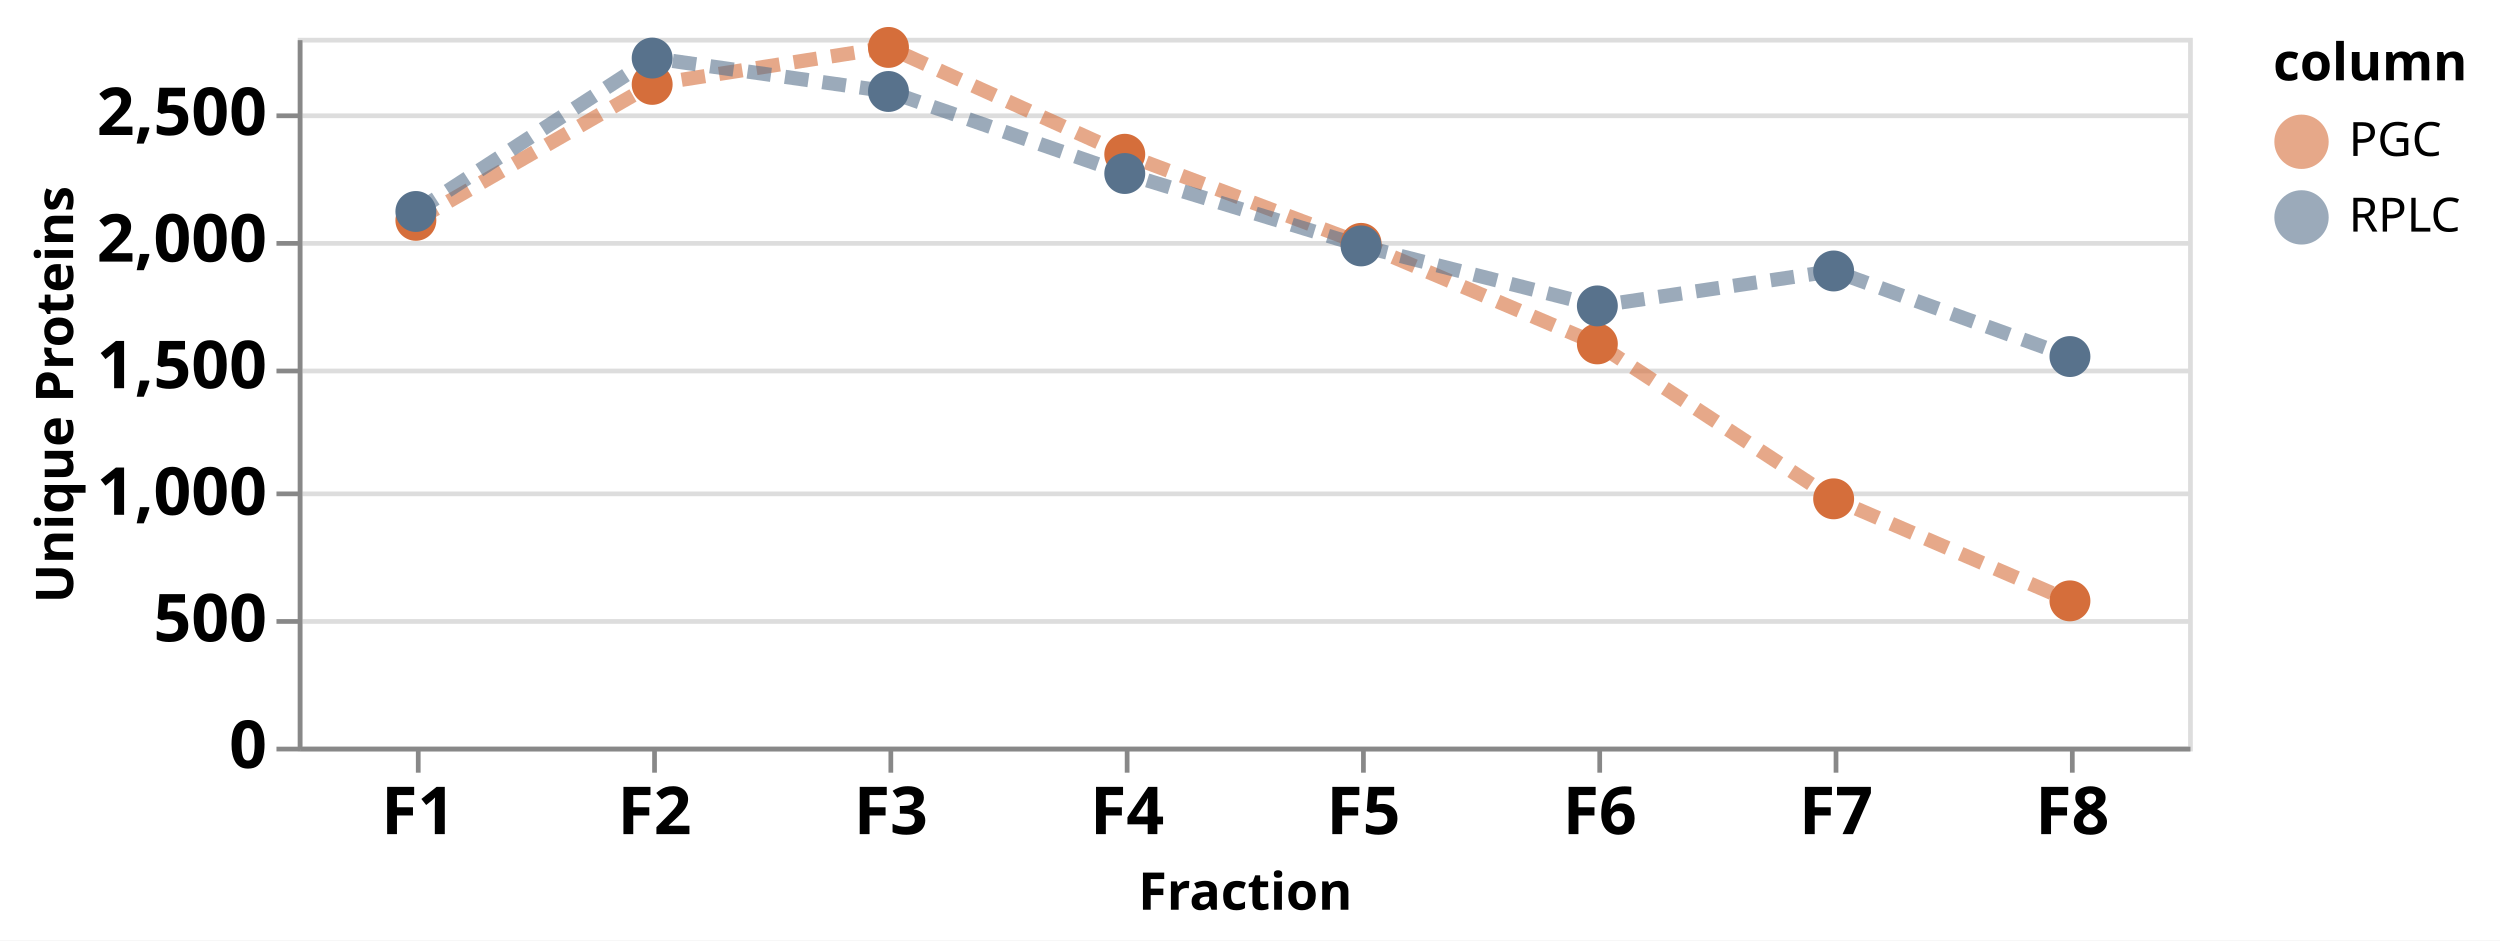
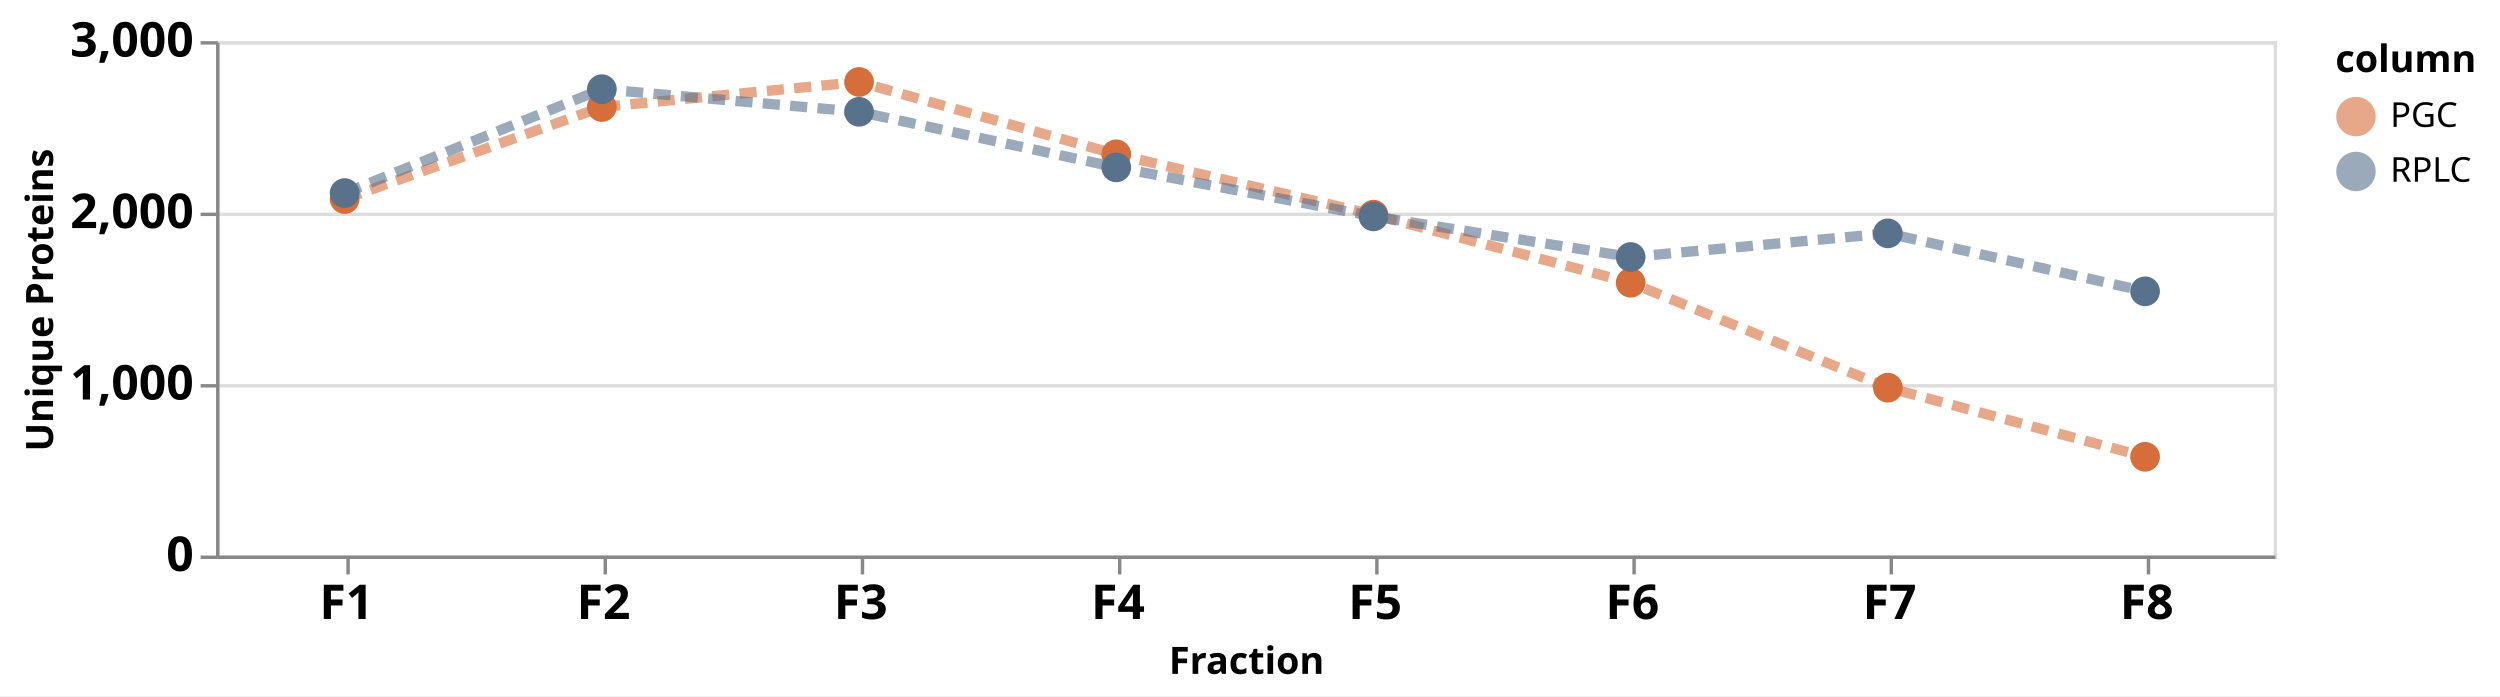
- <svg xmlns="http://www.w3.org/2000/svg" version="1.1" class="marks" width="529" height="199" viewBox="0 0 529 199">
-   <rect width="529" height="199" fill="white" />
-   <g fill="none" stroke-miterlimit="10" transform="translate(63,8)">
+ <svg xmlns="http://www.w3.org/2000/svg" version="1.1" class="marks" width="729" height="203" viewBox="0 0 729 203">
+   <rect width="729" height="203" fill="white" />
+   <g fill="none" stroke-miterlimit="10" transform="translate(63,12)">
    <g class="mark-group role-frame root" role="graphics-object" aria-roledescription="group mark container">
      <g transform="translate(0,0)">
-         <path class="background" aria-hidden="true" d="M0.5,0.5h400v150h-400Z" stroke="#ddd" />
+         <path class="background" aria-hidden="true" d="M0.5,0.5h600v150h-600Z" stroke="#ddd" />
        <g>
          <g class="mark-group role-axis" aria-hidden="true">
            <g transform="translate(0.5,0.5)">
              <path class="background" aria-hidden="true" d="M0,0h0v0h0Z" pointer-events="none" />
              <g>
                <g class="mark-rule role-axis-grid" pointer-events="none">
-                   <line transform="translate(0,150)" x2="400" y2="0" stroke="#ddd" stroke-width="1" opacity="1" />
-                   <line transform="translate(0,123)" x2="400" y2="0" stroke="#ddd" stroke-width="1" opacity="1" />
-                   <line transform="translate(0,96)" x2="400" y2="0" stroke="#ddd" stroke-width="1" opacity="1" />
-                   <line transform="translate(0,70)" x2="400" y2="0" stroke="#ddd" stroke-width="1" opacity="1" />
-                   <line transform="translate(0,43)" x2="400" y2="0" stroke="#ddd" stroke-width="1" opacity="1" />
-                   <line transform="translate(0,16)" x2="400" y2="0" stroke="#ddd" stroke-width="1" opacity="1" />
+                   <line transform="translate(0,150)" x2="600" y2="0" stroke="#ddd" stroke-width="1" opacity="1" />
+                   <line transform="translate(0,100)" x2="600" y2="0" stroke="#ddd" stroke-width="1" opacity="1" />
+                   <line transform="translate(0,50)" x2="600" y2="0" stroke="#ddd" stroke-width="1" opacity="1" />
+                   <line transform="translate(0,0)" x2="600" y2="0" stroke="#ddd" stroke-width="1" opacity="1" />
                </g>
              </g>
              <path class="foreground" aria-hidden="true" d="" pointer-events="none" display="none" />
            </g>
          </g>
          <g class="mark-group role-axis" role="graphics-symbol" aria-roledescription="axis" aria-label="X-axis titled 'Fraction' for a discrete scale with 8 values: F1, F2, F3, F4, F5, ending with F8">
            <g transform="translate(0.5,150.5)">
              <path class="background" aria-hidden="true" d="M0,0h0v0h0Z" pointer-events="none" />
              <g>
                <g class="mark-rule role-axis-tick" pointer-events="none">
-                   <line transform="translate(25,0)" x2="0" y2="5" stroke="#888" stroke-width="1" opacity="1" />
-                   <line transform="translate(75,0)" x2="0" y2="5" stroke="#888" stroke-width="1" opacity="1" />
-                   <line transform="translate(125,0)" x2="0" y2="5" stroke="#888" stroke-width="1" opacity="1" />
-                   <line transform="translate(175,0)" x2="0" y2="5" stroke="#888" stroke-width="1" opacity="1" />
-                   <line transform="translate(225,0)" x2="0" y2="5" stroke="#888" stroke-width="1" opacity="1" />
-                   <line transform="translate(275,0)" x2="0" y2="5" stroke="#888" stroke-width="1" opacity="1" />
-                   <line transform="translate(325,0)" x2="0" y2="5" stroke="#888" stroke-width="1" opacity="1" />
-                   <line transform="translate(375,0)" x2="0" y2="5" stroke="#888" stroke-width="1" opacity="1" />
+                   <line transform="translate(38,0)" x2="0" y2="5" stroke="#888" stroke-width="1" opacity="1" />
+                   <line transform="translate(113,0)" x2="0" y2="5" stroke="#888" stroke-width="1" opacity="1" />
+                   <line transform="translate(188,0)" x2="0" y2="5" stroke="#888" stroke-width="1" opacity="1" />
+                   <line transform="translate(263,0)" x2="0" y2="5" stroke="#888" stroke-width="1" opacity="1" />
+                   <line transform="translate(338,0)" x2="0" y2="5" stroke="#888" stroke-width="1" opacity="1" />
+                   <line transform="translate(413,0)" x2="0" y2="5" stroke="#888" stroke-width="1" opacity="1" />
+                   <line transform="translate(488,0)" x2="0" y2="5" stroke="#888" stroke-width="1" opacity="1" />
+                   <line transform="translate(563,0)" x2="0" y2="5" stroke="#888" stroke-width="1" opacity="1" />
                </g>
                <g class="mark-text role-axis-label" pointer-events="none">
-                   <text text-anchor="middle" transform="translate(25,18)" font-family="sans-serif" font-size="14px" font-weight="600" fill="#000" opacity="1">F1</text>
-                   <text text-anchor="middle" transform="translate(75,18)" font-family="sans-serif" font-size="14px" font-weight="600" fill="#000" opacity="1">F2</text>
-                   <text text-anchor="middle" transform="translate(125,18)" font-family="sans-serif" font-size="14px" font-weight="600" fill="#000" opacity="1">F3</text>
-                   <text text-anchor="middle" transform="translate(175,18)" font-family="sans-serif" font-size="14px" font-weight="600" fill="#000" opacity="1">F4</text>
-                   <text text-anchor="middle" transform="translate(225,18)" font-family="sans-serif" font-size="14px" font-weight="600" fill="#000" opacity="1">F5</text>
-                   <text text-anchor="middle" transform="translate(275,18)" font-family="sans-serif" font-size="14px" font-weight="600" fill="#000" opacity="1">F6</text>
-                   <text text-anchor="middle" transform="translate(325,18)" font-family="sans-serif" font-size="14px" font-weight="600" fill="#000" opacity="1">F7</text>
-                   <text text-anchor="middle" transform="translate(375,18)" font-family="sans-serif" font-size="14px" font-weight="600" fill="#000" opacity="1">F8</text>
+                   <text text-anchor="middle" transform="translate(37.5,18)" font-family="sans-serif" font-size="14px" font-weight="600" fill="#000" opacity="1">F1</text>
+                   <text text-anchor="middle" transform="translate(112.5,18)" font-family="sans-serif" font-size="14px" font-weight="600" fill="#000" opacity="1">F2</text>
+                   <text text-anchor="middle" transform="translate(187.5,18)" font-family="sans-serif" font-size="14px" font-weight="600" fill="#000" opacity="1">F3</text>
+                   <text text-anchor="middle" transform="translate(262.5,18)" font-family="sans-serif" font-size="14px" font-weight="600" fill="#000" opacity="1">F4</text>
+                   <text text-anchor="middle" transform="translate(337.5,18)" font-family="sans-serif" font-size="14px" font-weight="600" fill="#000" opacity="1">F5</text>
+                   <text text-anchor="middle" transform="translate(412.5,18)" font-family="sans-serif" font-size="14px" font-weight="600" fill="#000" opacity="1">F6</text>
+                   <text text-anchor="middle" transform="translate(487.5,18)" font-family="sans-serif" font-size="14px" font-weight="600" fill="#000" opacity="1">F7</text>
+                   <text text-anchor="middle" transform="translate(562.5,18)" font-family="sans-serif" font-size="14px" font-weight="600" fill="#000" opacity="1">F8</text>
                </g>
                <g class="mark-rule role-axis-domain" pointer-events="none">
-                   <line transform="translate(0,0)" x2="400" y2="0" stroke="#888" stroke-width="1" opacity="1" />
+                   <line transform="translate(0,0)" x2="600" y2="0" stroke="#888" stroke-width="1" opacity="1" />
                </g>
                <g class="mark-text role-axis-title" pointer-events="none">
-                   <text text-anchor="middle" transform="translate(200,34)" font-family="sans-serif" font-size="11px" font-weight="bold" fill="#000" opacity="1">Fraction</text>
+                   <text text-anchor="middle" transform="translate(300,34)" font-family="sans-serif" font-size="11px" font-weight="bold" fill="#000" opacity="1">Fraction</text>
                </g>
              </g>
              <path class="foreground" aria-hidden="true" d="" pointer-events="none" display="none" />
            </g>
          </g>
-           <g class="mark-group role-axis" role="graphics-symbol" aria-roledescription="axis" aria-label="Y-axis titled 'Unique Proteins' for a linear scale with values from 0 to 2,800">
+           <g class="mark-group role-axis" role="graphics-symbol" aria-roledescription="axis" aria-label="Y-axis titled 'Unique Proteins' for a linear scale with values from 0 to 3,000">
            <g transform="translate(0.5,0.5)">
              <path class="background" aria-hidden="true" d="M0,0h0v0h0Z" pointer-events="none" />
              <g>
                <g class="mark-rule role-axis-tick" pointer-events="none">
                  <line transform="translate(0,150)" x2="-5" y2="0" stroke="#888" stroke-width="1" opacity="1" />
-                   <line transform="translate(0,123)" x2="-5" y2="0" stroke="#888" stroke-width="1" opacity="1" />
-                   <line transform="translate(0,96)" x2="-5" y2="0" stroke="#888" stroke-width="1" opacity="1" />
-                   <line transform="translate(0,70)" x2="-5" y2="0" stroke="#888" stroke-width="1" opacity="1" />
-                   <line transform="translate(0,43)" x2="-5" y2="0" stroke="#888" stroke-width="1" opacity="1" />
-                   <line transform="translate(0,16)" x2="-5" y2="0" stroke="#888" stroke-width="1" opacity="1" />
+                   <line transform="translate(0,100)" x2="-5" y2="0" stroke="#888" stroke-width="1" opacity="1" />
+                   <line transform="translate(0,50)" x2="-5" y2="0" stroke="#888" stroke-width="1" opacity="1" />
+                   <line transform="translate(0,0)" x2="-5" y2="0" stroke="#888" stroke-width="1" opacity="1" />
                </g>
                <g class="mark-text role-axis-label" pointer-events="none">
                  <text text-anchor="end" transform="translate(-7,154)" font-family="sans-serif" font-size="14px" font-weight="600" fill="#000" opacity="1">0</text>
-                   <text text-anchor="end" transform="translate(-7,127.2143)" font-family="sans-serif" font-size="14px" font-weight="600" fill="#000" opacity="1">500</text>
-                   <text text-anchor="end" transform="translate(-7,100.4286)" font-family="sans-serif" font-size="14px" font-weight="600" fill="#000" opacity="1">1,000</text>
-                   <text text-anchor="end" transform="translate(-7,73.64286)" font-family="sans-serif" font-size="14px" font-weight="600" fill="#000" opacity="1">1,500</text>
-                   <text text-anchor="end" transform="translate(-7,46.85714)" font-family="sans-serif" font-size="14px" font-weight="600" fill="#000" opacity="1">2,000</text>
-                   <text text-anchor="end" transform="translate(-7,20.07143)" font-family="sans-serif" font-size="14px" font-weight="600" fill="#000" opacity="1">2,500</text>
+                   <text text-anchor="end" transform="translate(-7,104)" font-family="sans-serif" font-size="14px" font-weight="600" fill="#000" opacity="1">1,000</text>
+                   <text text-anchor="end" transform="translate(-7,54)" font-family="sans-serif" font-size="14px" font-weight="600" fill="#000" opacity="1">2,000</text>
+                   <text text-anchor="end" transform="translate(-7,4)" font-family="sans-serif" font-size="14px" font-weight="600" fill="#000" opacity="1">3,000</text>
                </g>
                <g class="mark-rule role-axis-domain" pointer-events="none">
                  <line transform="translate(0,150)" x2="0" y2="-150" stroke="#888" stroke-width="1" opacity="1" />
                </g>
                <g class="mark-text role-axis-title" pointer-events="none">
                  <text text-anchor="middle" transform="translate(-46.03418,75) rotate(-90) translate(0,-2)" font-family="sans-serif" font-size="11px" font-weight="bold" fill="#000" opacity="1">Unique Proteins</text>
                </g>
              </g>
              <path class="foreground" aria-hidden="true" d="" pointer-events="none" display="none" />
            </g>
          </g>
          <g class="mark-group role-scope layer_0_pathgroup" role="graphics-object" aria-roledescription="group mark container">
            <g transform="translate(0,0)">
-               <path class="background" aria-hidden="true" d="M0,0h400v150h-400Z" />
+               <path class="background" aria-hidden="true" d="M0,0h600v150h-600Z" />
              <g>
                <g class="mark-line role-mark layer_0_marks" role="graphics-object" aria-roledescription="line mark container">
-                   <path aria-label="column: PGC; Fraction: F1; Unique Proteins: 2079" role="graphics-symbol" aria-roledescription="line mark" d="M25,38.625L75,9.857L125,2.036L175,24.643L225,43.5L275,64.768L325,97.554L375,119.143" stroke="#D56E3B" stroke-width="3" stroke-dasharray="5,3" opacity="0.6" />
+                   <path aria-label="column: PGC; Fraction: F1; Unique Proteins: 2079" role="graphics-symbol" aria-roledescription="line mark" d="M37.5,46.05L112.5,19.2L187.5,11.9L262.5,33L337.5,50.6L412.5,70.45L487.5,101.05L562.5,121.2" stroke="#D56E3B" stroke-width="3" stroke-dasharray="5,3" opacity="0.6" />
                </g>
              </g>
              <path class="foreground" aria-hidden="true" d="" display="none" />
            </g>
            <g transform="translate(0,0)">
-               <path class="background" aria-hidden="true" d="M0,0h400v150h-400Z" />
+               <path class="background" aria-hidden="true" d="M0,0h600v150h-600Z" />
              <g>
                <g class="mark-line role-mark layer_0_marks" role="graphics-object" aria-roledescription="line mark container">
-                   <path aria-label="column: RPLC; Fraction: F1; Unique Proteins: 2114" role="graphics-symbol" aria-roledescription="line mark" d="M25,36.75L75,4.286L125,11.357L175,28.714L225,44.036L275,56.732L325,49.339L375,67.446" stroke="#58728C" stroke-width="3" stroke-dasharray="5,3" opacity="0.6" />
+                   <path aria-label="column: RPLC; Fraction: F1; Unique Proteins: 2114" role="graphics-symbol" aria-roledescription="line mark" d="M37.5,44.3L112.5,14L187.5,20.6L262.5,36.8L337.5,51.1L412.5,62.95L487.5,56.05L562.5,72.95" stroke="#58728C" stroke-width="3" stroke-dasharray="5,3" opacity="0.6" />
                </g>
              </g>
              <path class="foreground" aria-hidden="true" d="" display="none" />
            </g>
          </g>
          <g class="mark-symbol role-mark layer_1_marks" role="graphics-object" aria-roledescription="symbol mark container">
-             <path aria-label="column: PGC; Fraction: F1; Unique Proteins: 2079" role="graphics-symbol" aria-roledescription="circle" transform="translate(25,38.625)" d="M4.33,0A4.33,4.33,0,1,1,-4.33,0A4.33,4.33,0,1,1,4.33,0" fill="#D56E3B" stroke-width="2" />
-             <path aria-label="column: PGC; Fraction: F2; Unique Proteins: 2616" role="graphics-symbol" aria-roledescription="circle" transform="translate(75,9.857143)" d="M4.33,0A4.33,4.33,0,1,1,-4.33,0A4.33,4.33,0,1,1,4.33,0" fill="#D56E3B" stroke-width="2" />
-             <path aria-label="column: PGC; Fraction: F3; Unique Proteins: 2762" role="graphics-symbol" aria-roledescription="circle" transform="translate(125,2.035714)" d="M4.33,0A4.33,4.33,0,1,1,-4.33,0A4.33,4.33,0,1,1,4.33,0" fill="#D56E3B" stroke-width="2" />
-             <path aria-label="column: PGC; Fraction: F4; Unique Proteins: 2340" role="graphics-symbol" aria-roledescription="circle" transform="translate(175,24.64286)" d="M4.33,0A4.33,4.33,0,1,1,-4.33,0A4.33,4.33,0,1,1,4.33,0" fill="#D56E3B" stroke-width="2" />
-             <path aria-label="column: PGC; Fraction: F5; Unique Proteins: 1988" role="graphics-symbol" aria-roledescription="circle" transform="translate(225,43.5)" d="M4.33,0A4.33,4.33,0,1,1,-4.33,0A4.33,4.33,0,1,1,4.33,0" fill="#D56E3B" stroke-width="2" />
-             <path aria-label="column: PGC; Fraction: F6; Unique Proteins: 1591" role="graphics-symbol" aria-roledescription="circle" transform="translate(275,64.76786)" d="M4.33,0A4.33,4.33,0,1,1,-4.33,0A4.33,4.33,0,1,1,4.33,0" fill="#D56E3B" stroke-width="2" />
-             <path aria-label="column: PGC; Fraction: F7; Unique Proteins: 979" role="graphics-symbol" aria-roledescription="circle" transform="translate(325,97.55357)" d="M4.33,0A4.33,4.33,0,1,1,-4.33,0A4.33,4.33,0,1,1,4.33,0" fill="#D56E3B" stroke-width="2" />
-             <path aria-label="column: PGC; Fraction: F8; Unique Proteins: 576" role="graphics-symbol" aria-roledescription="circle" transform="translate(375,119.1429)" d="M4.33,0A4.33,4.33,0,1,1,-4.33,0A4.33,4.33,0,1,1,4.33,0" fill="#D56E3B" stroke-width="2" />
-             <path aria-label="column: RPLC; Fraction: F1; Unique Proteins: 2114" role="graphics-symbol" aria-roledescription="circle" transform="translate(25,36.75)" d="M4.33,0A4.33,4.33,0,1,1,-4.33,0A4.33,4.33,0,1,1,4.33,0" fill="#58728C" stroke-width="2" />
-             <path aria-label="column: RPLC; Fraction: F2; Unique Proteins: 2720" role="graphics-symbol" aria-roledescription="circle" transform="translate(75,4.285714)" d="M4.33,0A4.33,4.33,0,1,1,-4.33,0A4.33,4.33,0,1,1,4.33,0" fill="#58728C" stroke-width="2" />
-             <path aria-label="column: RPLC; Fraction: F3; Unique Proteins: 2588" role="graphics-symbol" aria-roledescription="circle" transform="translate(125,11.35714)" d="M4.33,0A4.33,4.33,0,1,1,-4.33,0A4.33,4.33,0,1,1,4.33,0" fill="#58728C" stroke-width="2" />
-             <path aria-label="column: RPLC; Fraction: F4; Unique Proteins: 2264" role="graphics-symbol" aria-roledescription="circle" transform="translate(175,28.71429)" d="M4.33,0A4.33,4.33,0,1,1,-4.33,0A4.33,4.33,0,1,1,4.33,0" fill="#58728C" stroke-width="2" />
-             <path aria-label="column: RPLC; Fraction: F5; Unique Proteins: 1978" role="graphics-symbol" aria-roledescription="circle" transform="translate(225,44.03571)" d="M4.33,0A4.33,4.33,0,1,1,-4.33,0A4.33,4.33,0,1,1,4.33,0" fill="#58728C" stroke-width="2" />
-             <path aria-label="column: RPLC; Fraction: F6; Unique Proteins: 1741" role="graphics-symbol" aria-roledescription="circle" transform="translate(275,56.73214)" d="M4.33,0A4.33,4.33,0,1,1,-4.33,0A4.33,4.33,0,1,1,4.33,0" fill="#58728C" stroke-width="2" />
-             <path aria-label="column: RPLC; Fraction: F7; Unique Proteins: 1879" role="graphics-symbol" aria-roledescription="circle" transform="translate(325,49.33929)" d="M4.33,0A4.33,4.33,0,1,1,-4.33,0A4.33,4.33,0,1,1,4.33,0" fill="#58728C" stroke-width="2" />
-             <path aria-label="column: RPLC; Fraction: F8; Unique Proteins: 1541" role="graphics-symbol" aria-roledescription="circle" transform="translate(375,67.44643)" d="M4.33,0A4.33,4.33,0,1,1,-4.33,0A4.33,4.33,0,1,1,4.33,0" fill="#58728C" stroke-width="2" />
+             <path aria-label="column: PGC; Fraction: F1; Unique Proteins: 2079" role="graphics-symbol" aria-roledescription="circle" transform="translate(37.5,46.05)" d="M4.33,0A4.33,4.33,0,1,1,-4.33,0A4.33,4.33,0,1,1,4.33,0" fill="#D56E3B" stroke-width="2" />
+             <path aria-label="column: PGC; Fraction: F2; Unique Proteins: 2616" role="graphics-symbol" aria-roledescription="circle" transform="translate(112.5,19.2)" d="M4.33,0A4.33,4.33,0,1,1,-4.33,0A4.33,4.33,0,1,1,4.33,0" fill="#D56E3B" stroke-width="2" />
+             <path aria-label="column: PGC; Fraction: F3; Unique Proteins: 2762" role="graphics-symbol" aria-roledescription="circle" transform="translate(187.5,11.9)" d="M4.33,0A4.33,4.33,0,1,1,-4.33,0A4.33,4.33,0,1,1,4.33,0" fill="#D56E3B" stroke-width="2" />
+             <path aria-label="column: PGC; Fraction: F4; Unique Proteins: 2340" role="graphics-symbol" aria-roledescription="circle" transform="translate(262.5,33)" d="M4.33,0A4.33,4.33,0,1,1,-4.33,0A4.33,4.33,0,1,1,4.33,0" fill="#D56E3B" stroke-width="2" />
+             <path aria-label="column: PGC; Fraction: F5; Unique Proteins: 1988" role="graphics-symbol" aria-roledescription="circle" transform="translate(337.5,50.6)" d="M4.33,0A4.33,4.33,0,1,1,-4.33,0A4.33,4.33,0,1,1,4.33,0" fill="#D56E3B" stroke-width="2" />
+             <path aria-label="column: PGC; Fraction: F6; Unique Proteins: 1591" role="graphics-symbol" aria-roledescription="circle" transform="translate(412.5,70.45)" d="M4.33,0A4.33,4.33,0,1,1,-4.33,0A4.33,4.33,0,1,1,4.33,0" fill="#D56E3B" stroke-width="2" />
+             <path aria-label="column: PGC; Fraction: F7; Unique Proteins: 979" role="graphics-symbol" aria-roledescription="circle" transform="translate(487.5,101.05)" d="M4.33,0A4.33,4.33,0,1,1,-4.33,0A4.33,4.33,0,1,1,4.33,0" fill="#D56E3B" stroke-width="2" />
+             <path aria-label="column: PGC; Fraction: F8; Unique Proteins: 576" role="graphics-symbol" aria-roledescription="circle" transform="translate(562.5,121.2)" d="M4.33,0A4.33,4.33,0,1,1,-4.33,0A4.33,4.33,0,1,1,4.33,0" fill="#D56E3B" stroke-width="2" />
+             <path aria-label="column: RPLC; Fraction: F1; Unique Proteins: 2114" role="graphics-symbol" aria-roledescription="circle" transform="translate(37.5,44.3)" d="M4.33,0A4.33,4.33,0,1,1,-4.33,0A4.33,4.33,0,1,1,4.33,0" fill="#58728C" stroke-width="2" />
+             <path aria-label="column: RPLC; Fraction: F2; Unique Proteins: 2720" role="graphics-symbol" aria-roledescription="circle" transform="translate(112.5,14)" d="M4.33,0A4.33,4.33,0,1,1,-4.33,0A4.33,4.33,0,1,1,4.33,0" fill="#58728C" stroke-width="2" />
+             <path aria-label="column: RPLC; Fraction: F3; Unique Proteins: 2588" role="graphics-symbol" aria-roledescription="circle" transform="translate(187.5,20.6)" d="M4.33,0A4.33,4.33,0,1,1,-4.33,0A4.33,4.33,0,1,1,4.33,0" fill="#58728C" stroke-width="2" />
+             <path aria-label="column: RPLC; Fraction: F4; Unique Proteins: 2264" role="graphics-symbol" aria-roledescription="circle" transform="translate(262.5,36.8)" d="M4.33,0A4.33,4.33,0,1,1,-4.33,0A4.33,4.33,0,1,1,4.33,0" fill="#58728C" stroke-width="2" />
+             <path aria-label="column: RPLC; Fraction: F5; Unique Proteins: 1978" role="graphics-symbol" aria-roledescription="circle" transform="translate(337.5,51.1)" d="M4.33,0A4.33,4.33,0,1,1,-4.33,0A4.33,4.33,0,1,1,4.33,0" fill="#58728C" stroke-width="2" />
+             <path aria-label="column: RPLC; Fraction: F6; Unique Proteins: 1741" role="graphics-symbol" aria-roledescription="circle" transform="translate(412.5,62.95)" d="M4.33,0A4.33,4.33,0,1,1,-4.33,0A4.33,4.33,0,1,1,4.33,0" fill="#58728C" stroke-width="2" />
+             <path aria-label="column: RPLC; Fraction: F7; Unique Proteins: 1879" role="graphics-symbol" aria-roledescription="circle" transform="translate(487.5,56.05)" d="M4.33,0A4.33,4.33,0,1,1,-4.33,0A4.33,4.33,0,1,1,4.33,0" fill="#58728C" stroke-width="2" />
+             <path aria-label="column: RPLC; Fraction: F8; Unique Proteins: 1541" role="graphics-symbol" aria-roledescription="circle" transform="translate(562.5,72.95)" d="M4.33,0A4.33,4.33,0,1,1,-4.33,0A4.33,4.33,0,1,1,4.33,0" fill="#58728C" stroke-width="2" />
          </g>
          <g class="mark-group role-legend" role="graphics-symbol" aria-roledescription="legend" aria-label="Symbol legend titled 'column' for fill color and stroke color with 2 values: PGC, RPLC">
-             <g transform="translate(418,0)">
+             <g transform="translate(618,0)">
              <path class="background" aria-hidden="true" d="M0,0h43v45h-43Z" pointer-events="none" />
              <g>
                <g class="mark-group role-legend-entry">
                  <g transform="translate(0,16)">
                    <path class="background" aria-hidden="true" d="M0,0h0v0h0Z" pointer-events="none" />
                    <g>
                      <g class="mark-group role-scope" role="graphics-object" aria-roledescription="group mark container">
                        <g transform="translate(0,0)">
                          <path class="background" aria-hidden="true" d="M0,0h42.675v12.5h-42.675Z" pointer-events="none" opacity="1" />
                          <g>
                            <g class="mark-symbol role-legend-symbol" pointer-events="none">
                              <path transform="translate(6,6)" d="M5,0A5,5,0,1,1,-5,0A5,5,0,1,1,5,0" fill="#D56E3B" stroke="#D56E3B" stroke-width="1.5" opacity="0.6" />
                            </g>
                            <g class="mark-text role-legend-label" pointer-events="none">
                              <text text-anchor="start" transform="translate(16,9)" font-family="sans-serif" font-size="10px" fill="#000" opacity="1">PGC</text>
                            </g>
                          </g>
                          <path class="foreground" aria-hidden="true" d="" pointer-events="none" display="none" />
                        </g>
                        <g transform="translate(0,16)">
                          <path class="background" aria-hidden="true" d="M0,0h42.675v12.5h-42.675Z" pointer-events="none" opacity="1" />
                          <g>
                            <g class="mark-symbol role-legend-symbol" pointer-events="none">
                              <path transform="translate(6,6)" d="M5,0A5,5,0,1,1,-5,0A5,5,0,1,1,5,0" fill="#58728C" stroke="#58728C" stroke-width="1.5" opacity="0.6" />
                            </g>
                            <g class="mark-text role-legend-label" pointer-events="none">
                              <text text-anchor="start" transform="translate(16,9)" font-family="sans-serif" font-size="10px" fill="#000" opacity="1">RPLC</text>
                            </g>
                          </g>
                          <path class="foreground" aria-hidden="true" d="" pointer-events="none" display="none" />
                        </g>
                      </g>
                    </g>
                    <path class="foreground" aria-hidden="true" d="" pointer-events="none" display="none" />
                  </g>
                </g>
                <g class="mark-text role-legend-title" pointer-events="none">
                  <text text-anchor="start" transform="translate(0,9)" font-family="sans-serif" font-size="11px" font-weight="bold" fill="#000" opacity="1">column</text>
                </g>
              </g>
              <path class="foreground" aria-hidden="true" d="" pointer-events="none" display="none" />
            </g>
          </g>
        </g>
        <path class="foreground" aria-hidden="true" d="" display="none" />
      </g>
    </g>
  </g>
</svg>
